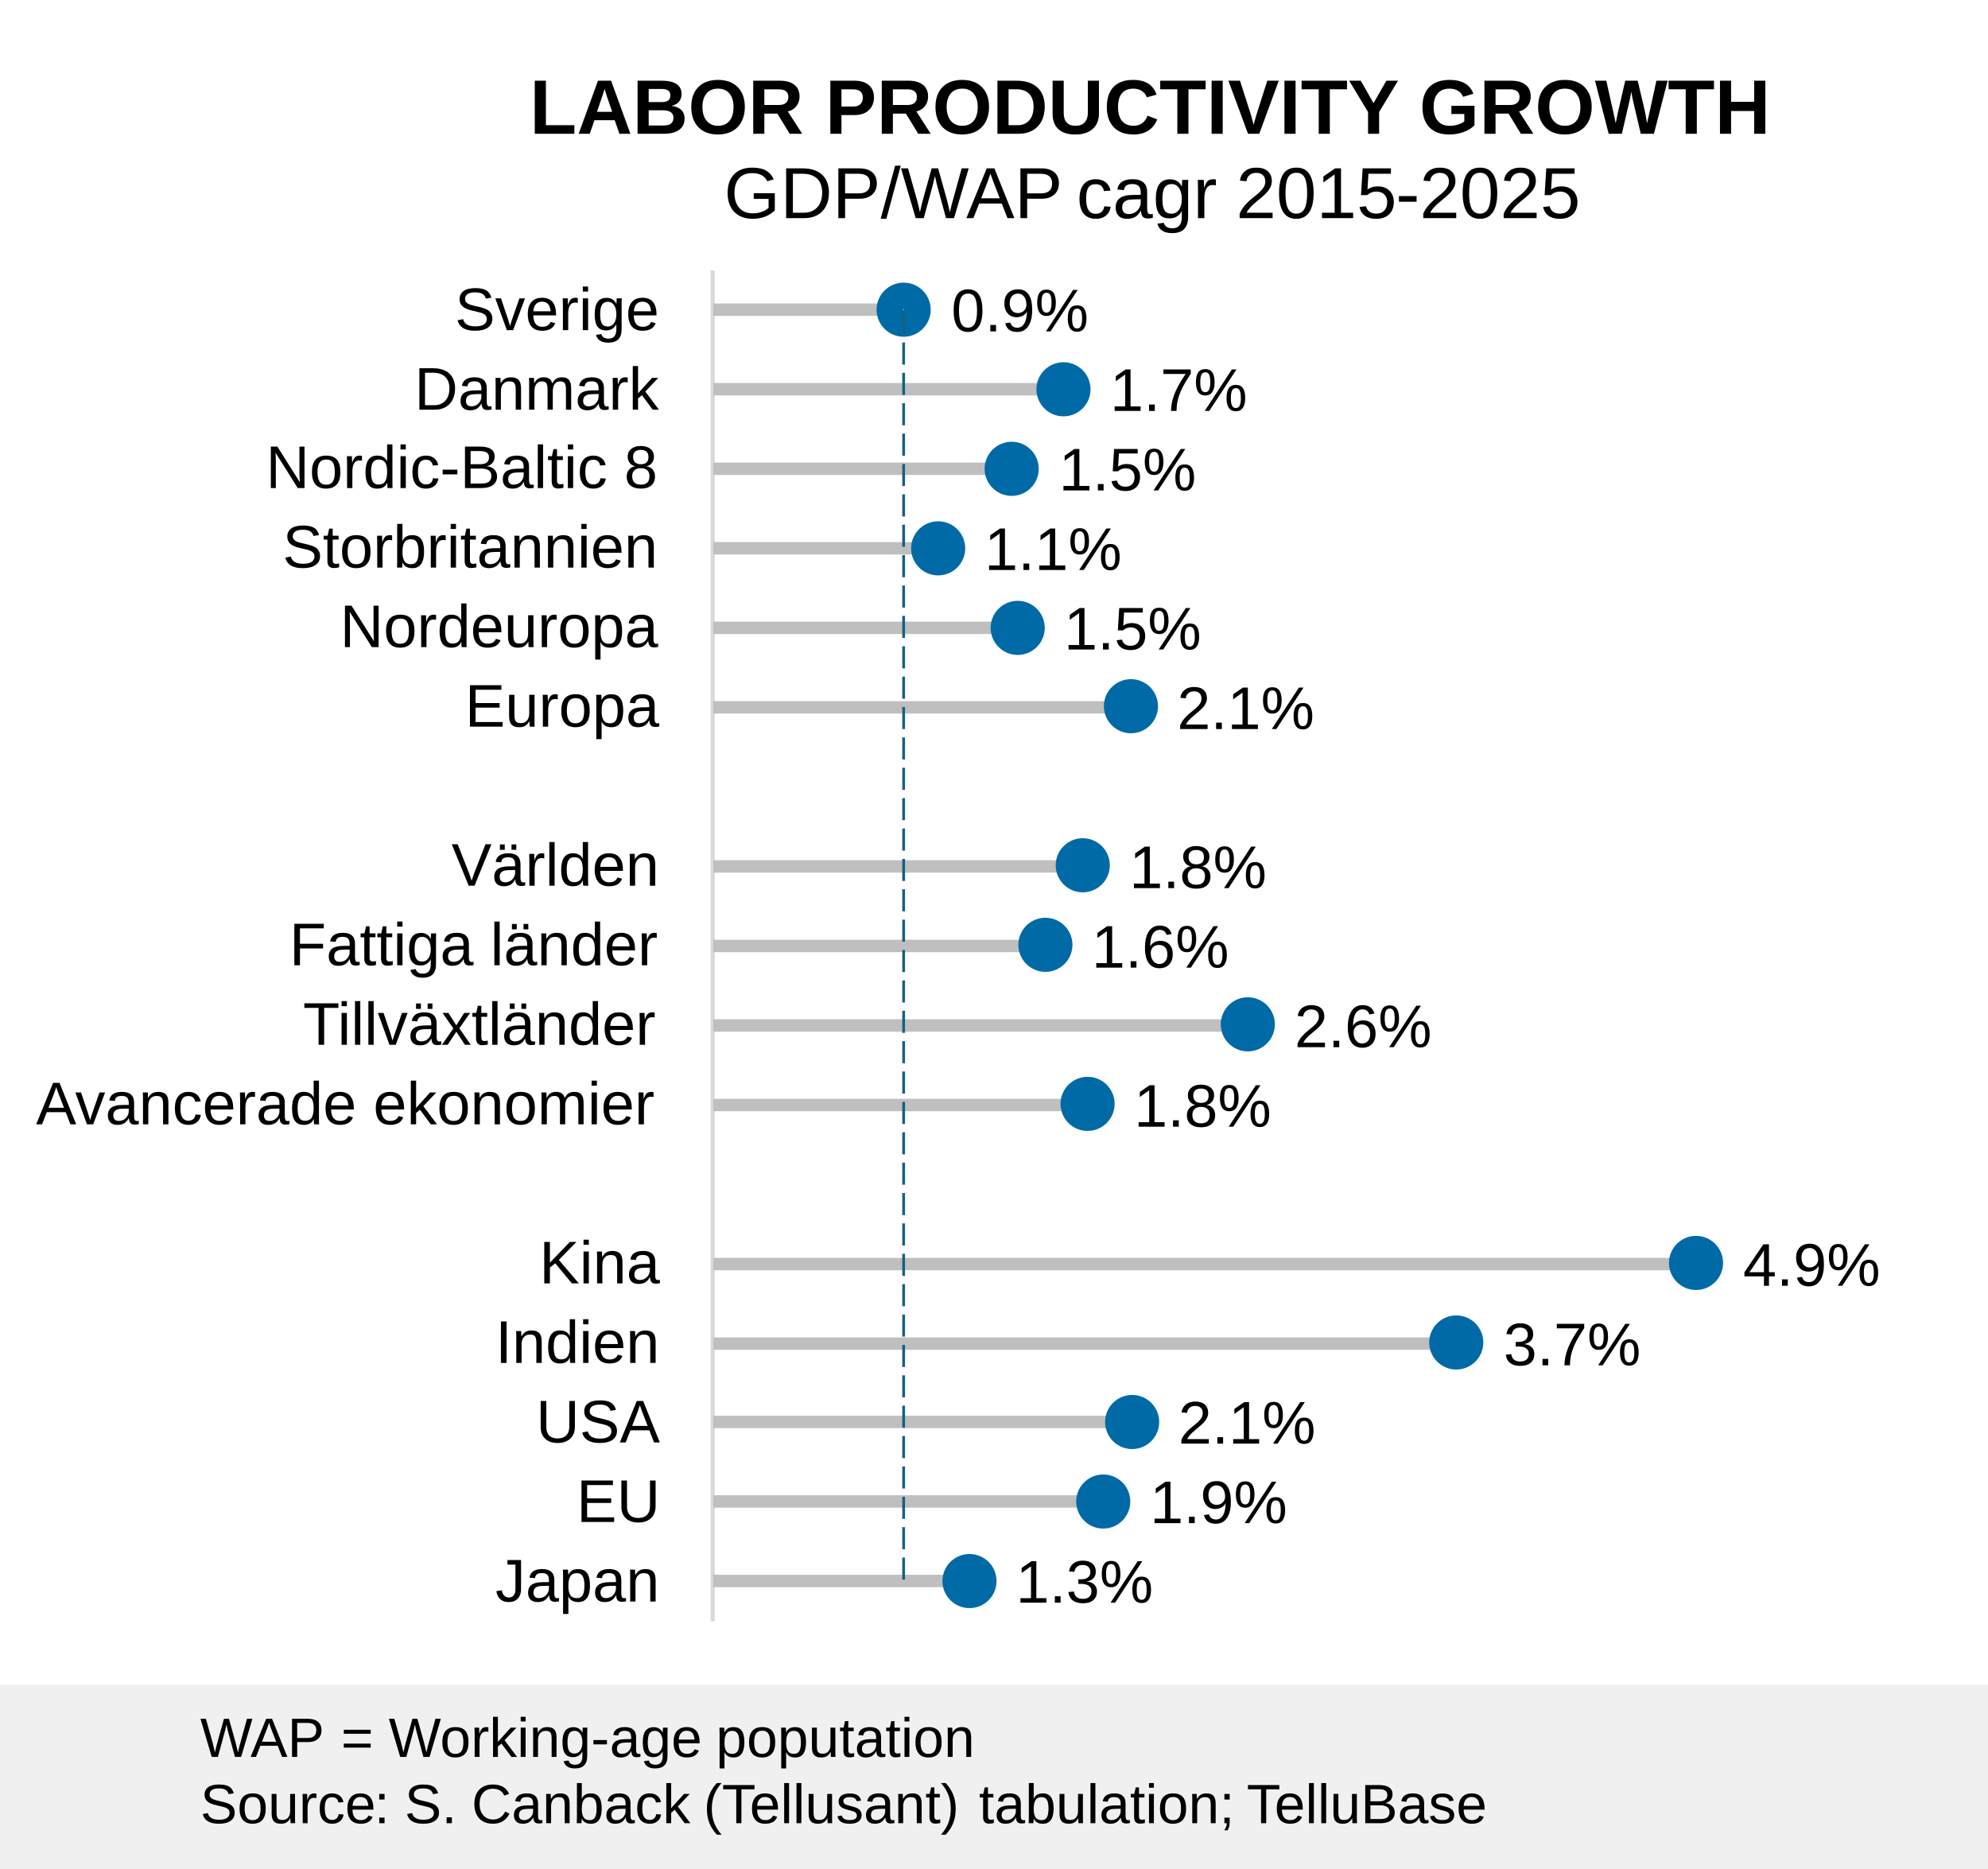
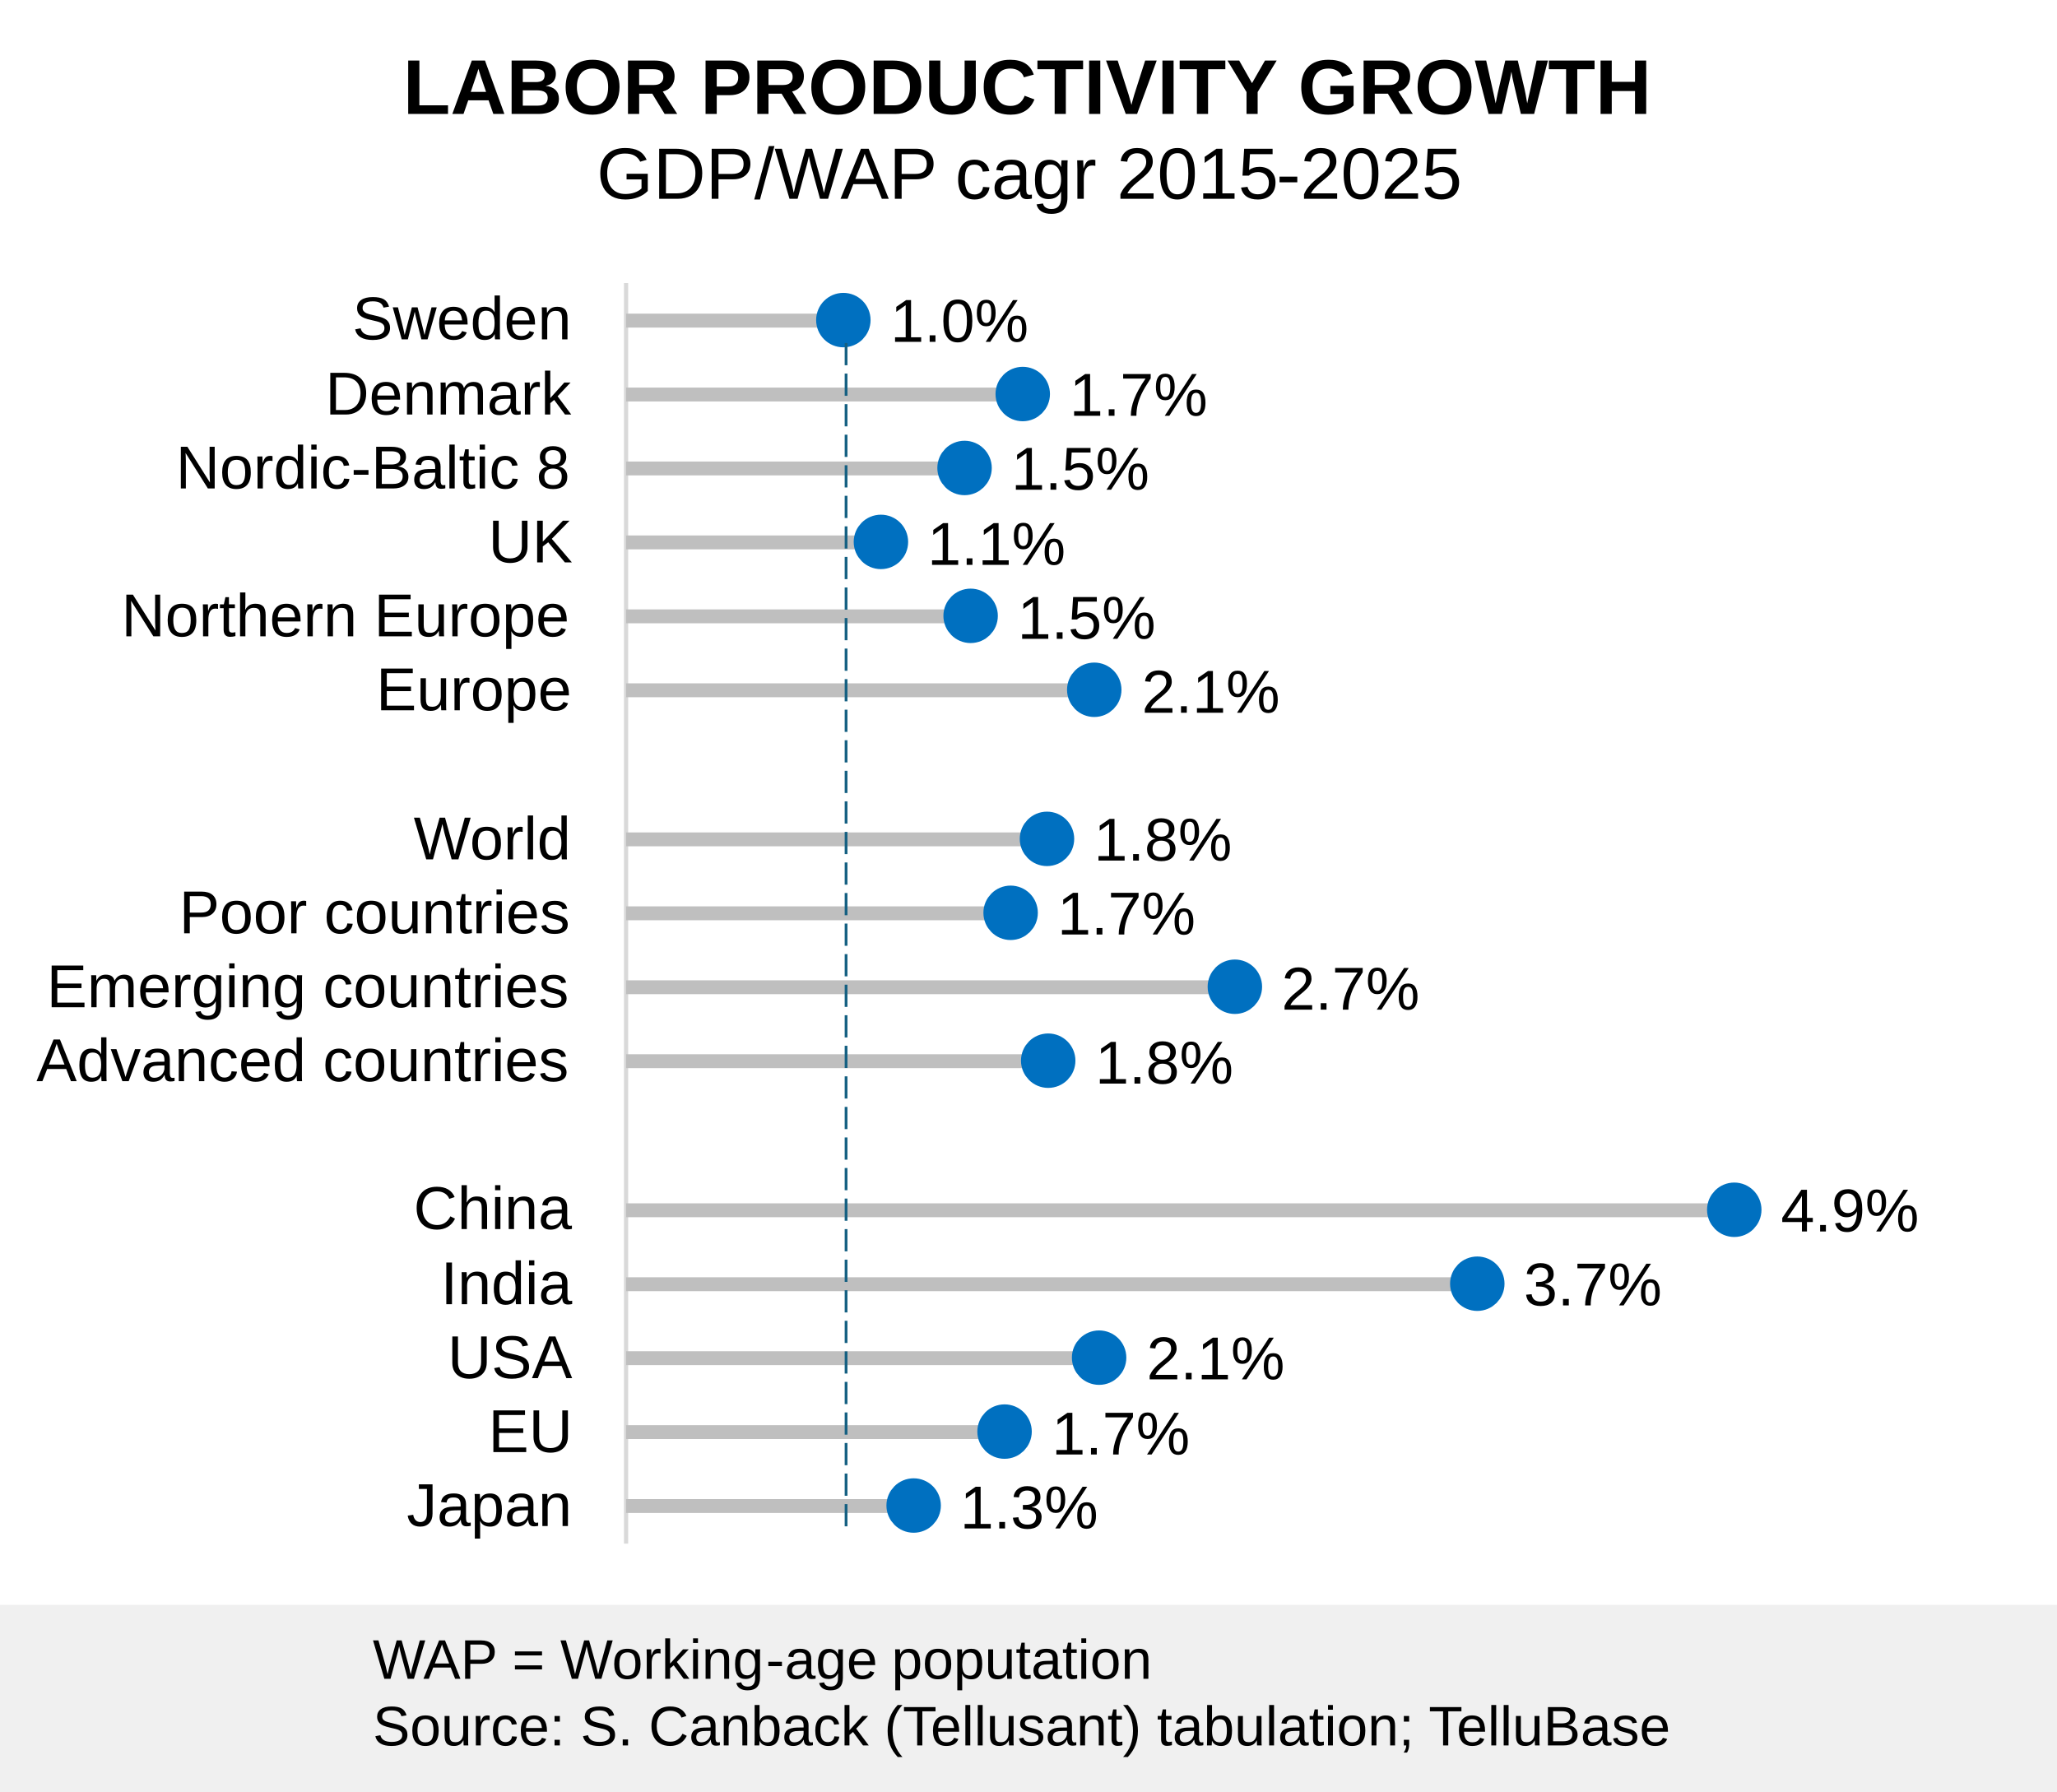
- <svg xmlns="http://www.w3.org/2000/svg" width="1650" height="1551" xml:space="preserve" overflow="hidden">
+ <svg xmlns="http://www.w3.org/2000/svg" width="1697" height="1478" xml:space="preserve" overflow="hidden">
  <defs>
    <clipPath id="clip0">
-       <rect x="502" y="2305" width="1650" height="1551" />
+       <rect x="288" y="2357" width="1697" height="1478" />
    </clipPath>
  </defs>
-   <g clip-path="url(#clip0)" transform="translate(-502 -2305)">
-     <text font-family="Arial,Arial_MSFontService,sans-serif" font-weight="400" font-size="46" transform="matrix(1 0 0 1 668.206 3763)">WAP</text>
-     <text font-family="Arial,Arial_MSFontService,sans-serif" font-weight="400" font-size="46" transform="matrix(1 0 0 1 785.081 3763)">= </text>
-     <text font-family="Arial,Arial_MSFontService,sans-serif" font-weight="400" font-size="46" transform="matrix(1 0 0 1 824.612 3763)">Working</text>
-     <text font-family="Arial,Arial_MSFontService,sans-serif" font-weight="400" font-size="46" transform="matrix(1 0 0 1 992.476 3763)">-</text>
-     <text font-family="Arial,Arial_MSFontService,sans-serif" font-weight="400" font-size="46" transform="matrix(1 0 0 1 1007.95 3763)">age </text>
-     <text font-family="Arial,Arial_MSFontService,sans-serif" font-weight="400" font-size="46" transform="matrix(1 0 0 1 1096.17 3763)">poputation</text>
-     <text font-family="Arial,Arial_MSFontService,sans-serif" font-weight="400" font-size="46" transform="matrix(1 0 0 1 668.206 3818)">Source</text>
-     <text font-family="Arial,Arial_MSFontService,sans-serif" font-weight="400" font-size="46" transform="matrix(1 0 0 1 812.581 3818)">: </text>
-     <text font-family="Arial,Arial_MSFontService,sans-serif" font-weight="400" font-size="46" transform="matrix(1 0 0 1 837.789 3818)">S. </text>
-     <text font-family="Arial,Arial_MSFontService,sans-serif" font-weight="400" font-size="46" transform="matrix(1 0 0 1 893.362 3818)">Canback </text>
-     <text font-family="Arial,Arial_MSFontService,sans-serif" font-weight="400" font-size="46" transform="matrix(1 0 0 1 1085.86 3818)">(Tellusant) </text>
-     <text font-family="Arial,Arial_MSFontService,sans-serif" font-weight="400" font-size="46" transform="matrix(1 0 0 1 1314.46 3818)">tabulation; </text>
-     <text font-family="Arial,Arial_MSFontService,sans-serif" font-weight="400" font-size="46" transform="matrix(1 0 0 1 1536.75 3818)">TelluBase</text>
-     <rect x="502" y="2305" width="1650" height="1398" fill="#FFFFFF" />
+   <g clip-path="url(#clip0)" transform="translate(-288 -2357)">
+     <text font-family="Arial,Arial_MSFontService,sans-serif" font-weight="400" font-size="46" transform="matrix(1 0 0 1 595.544 3742)">WAP = Working</text>
+     <text font-family="Arial,Arial_MSFontService,sans-serif" font-weight="400" font-size="46" transform="matrix(1 0 0 1 919.815 3742)">-</text>
+     <text font-family="Arial,Arial_MSFontService,sans-serif" font-weight="400" font-size="46" transform="matrix(1 0 0 1 935.283 3742)">age </text>
+     <text font-family="Arial,Arial_MSFontService,sans-serif" font-weight="400" font-size="46" transform="matrix(1 0 0 1 1023.51 3742)">poputation</text>
+     <text font-family="Arial,Arial_MSFontService,sans-serif" font-weight="400" font-size="46" transform="matrix(1 0 0 1 595.544 3797)">Source: S. Canback (Tellusant) tabulation; TelluBase</text>
+     <path d="M1137 2543 1137 3597.17" stroke="#156082" stroke-width="2.292" stroke-miterlimit="8" stroke-dasharray="18.333 6.875" fill="none" fill-rule="evenodd" />
+     <rect x="288" y="2357" width="1697" height="1324" fill="#FFFFFF" />
    <g>
-       <path d="M0 0 0 1121" stroke="#D9D9D9" stroke-width="3.438" stroke-linejoin="round" stroke-miterlimit="10" fill="none" fill-rule="evenodd" transform="matrix(1 0 0 -1 1093.5 3650.5)" />
+       <path d="M0 0 0 1040" stroke="#D9D9D9" stroke-width="3.438" stroke-linejoin="round" stroke-miterlimit="10" fill="none" fill-rule="evenodd" transform="matrix(1 0 0 -1 804.5 3630.5)" />
    </g>
    <g>
-       <path d="M1306 3617 1094 3617" stroke="#BFBFBF" stroke-width="10.312" stroke-linejoin="round" stroke-miterlimit="10" fill="none" />
+       <path d="M1041.5 3599.5 804.5 3599.5" stroke="#BFBFBF" stroke-width="11.458" stroke-linejoin="round" stroke-miterlimit="10" fill="none" />
    </g>
    <g>
-       <path d="M1417 3551 1094 3551" stroke="#BFBFBF" stroke-width="10.312" stroke-linejoin="round" stroke-miterlimit="10" fill="none" />
+       <path d="M1116.5 3538.5 804.5 3538.5" stroke="#BFBFBF" stroke-width="11.458" stroke-linejoin="round" stroke-miterlimit="10" fill="none" />
    </g>
    <g>
-       <path d="M1441 3485 1094 3485" stroke="#BFBFBF" stroke-width="10.312" stroke-linejoin="round" stroke-miterlimit="10" fill="none" />
+       <path d="M1194.5 3477.5 804.5 3477.5" stroke="#BFBFBF" stroke-width="11.458" stroke-linejoin="round" stroke-miterlimit="10" fill="none" />
    </g>
    <g>
-       <path d="M1711 3420 1094 3420" stroke="#BFBFBF" stroke-width="10.312" stroke-linejoin="round" stroke-miterlimit="10" fill="none" />
+       <path d="M1506.5 3416.5 804.5 3416.5" stroke="#BFBFBF" stroke-width="11.458" stroke-linejoin="round" stroke-miterlimit="10" fill="none" />
    </g>
    <g>
-       <path d="M1910 3354 1094 3354" stroke="#BFBFBF" stroke-width="10.312" stroke-linejoin="round" stroke-miterlimit="10" fill="none" />
+       <path d="M1718.5 3355.5 804.5 3355.5" stroke="#BFBFBF" stroke-width="11.458" stroke-linejoin="round" stroke-miterlimit="10" fill="none" />
    </g>
    <g>
-       <path d="M1404 3222 1094 3222" stroke="#BFBFBF" stroke-width="10.312" stroke-linejoin="round" stroke-miterlimit="10" fill="none" />
+       <path d="M1152.5 3232.5 804.5 3232.5" stroke="#BFBFBF" stroke-width="11.458" stroke-linejoin="round" stroke-miterlimit="10" fill="none" />
    </g>
    <g>
-       <path d="M1537 3156 1094 3156" stroke="#BFBFBF" stroke-width="10.312" stroke-linejoin="round" stroke-miterlimit="10" fill="none" />
+       <path d="M1306.5 3171.5 804.5 3171.5" stroke="#BFBFBF" stroke-width="11.458" stroke-linejoin="round" stroke-miterlimit="10" fill="none" />
    </g>
    <g>
-       <path d="M1369 3090 1094 3090" stroke="#BFBFBF" stroke-width="10.312" stroke-linejoin="round" stroke-miterlimit="10" fill="none" />
+       <path d="M1121.5 3110.5 804.5 3110.5" stroke="#BFBFBF" stroke-width="11.458" stroke-linejoin="round" stroke-miterlimit="10" fill="none" />
    </g>
    <g>
-       <path d="M1400 3024 1094 3024" stroke="#BFBFBF" stroke-width="10.312" stroke-linejoin="round" stroke-miterlimit="10" fill="none" />
+       <path d="M1151.5 3049.5 804.5 3049.5" stroke="#BFBFBF" stroke-width="11.458" stroke-linejoin="round" stroke-miterlimit="10" fill="none" />
    </g>
    <g>
-       <path d="M1440 2892 1094 2892" stroke="#BFBFBF" stroke-width="10.312" stroke-linejoin="round" stroke-miterlimit="10" fill="none" />
+       <path d="M1190.5 2926.5 804.5 2926.5" stroke="#BFBFBF" stroke-width="11.458" stroke-linejoin="round" stroke-miterlimit="10" fill="none" />
    </g>
    <g>
-       <path d="M1346 2826 1094 2826" stroke="#BFBFBF" stroke-width="10.312" stroke-linejoin="round" stroke-miterlimit="10" fill="none" />
+       <path d="M1088.5 2865.5 804.5 2865.5" stroke="#BFBFBF" stroke-width="11.458" stroke-linejoin="round" stroke-miterlimit="10" fill="none" />
    </g>
    <g>
-       <path d="M1280 2760 1094 2760" stroke="#BFBFBF" stroke-width="10.312" stroke-linejoin="round" stroke-miterlimit="10" fill="none" />
+       <path d="M1014.5 2804.5 804.5 2804.5" stroke="#BFBFBF" stroke-width="11.458" stroke-linejoin="round" stroke-miterlimit="10" fill="none" />
    </g>
    <g>
-       <path d="M1342 2694 1094 2694" stroke="#BFBFBF" stroke-width="10.312" stroke-linejoin="round" stroke-miterlimit="10" fill="none" />
+       <path d="M1083.5 2743.5 804.5 2743.5" stroke="#BFBFBF" stroke-width="11.458" stroke-linejoin="round" stroke-miterlimit="10" fill="none" />
    </g>
    <g>
-       <path d="M1384 2628 1094 2628" stroke="#BFBFBF" stroke-width="10.312" stroke-linejoin="round" stroke-miterlimit="10" fill="none" />
+       <path d="M1131.5 2682.5 804.5 2682.5" stroke="#BFBFBF" stroke-width="11.458" stroke-linejoin="round" stroke-miterlimit="10" fill="none" />
    </g>
    <g>
-       <path d="M1253 2562 1094 2562" stroke="#BFBFBF" stroke-width="10.312" stroke-linejoin="round" stroke-miterlimit="10" fill="none" />
+       <path d="M983.5 2621.5 804.5 2621.5" stroke="#BFBFBF" stroke-width="11.458" stroke-linejoin="round" stroke-miterlimit="10" fill="none" />
    </g>
    <g>
-       <path d="M1317.66 3617.05C1317.66 3623.12 1312.74 3628.05 1306.66 3628.05 1300.59 3628.05 1295.66 3623.12 1295.66 3617.05 1295.66 3610.97 1300.59 3606.05 1306.66 3606.05 1312.74 3606.05 1317.66 3610.97 1317.66 3617.05Z" stroke="#006AA7" stroke-width="22.917" stroke-linejoin="round" stroke-miterlimit="10" fill="#006AA7" />
-       <path d="M1428.66 3551.05C1428.66 3557.12 1423.74 3562.05 1417.66 3562.05 1411.59 3562.05 1406.66 3557.12 1406.66 3551.05 1406.66 3544.97 1411.59 3540.05 1417.66 3540.05 1423.74 3540.05 1428.66 3544.97 1428.66 3551.05Z" stroke="#006AA7" stroke-width="22.917" stroke-linejoin="round" stroke-miterlimit="10" fill="#006AA7" />
-       <path d="M1452.66 3485.05C1452.66 3491.12 1447.74 3496.05 1441.66 3496.05 1435.59 3496.05 1430.66 3491.12 1430.66 3485.05 1430.66 3478.97 1435.59 3474.05 1441.66 3474.05 1447.74 3474.05 1452.66 3478.97 1452.66 3485.05Z" stroke="#006AA7" stroke-width="22.917" stroke-linejoin="round" stroke-miterlimit="10" fill="#006AA7" />
-       <path d="M1721.66 3419.05C1721.66 3425.12 1716.74 3430.05 1710.66 3430.05 1704.59 3430.05 1699.66 3425.12 1699.66 3419.05 1699.66 3412.97 1704.59 3408.05 1710.66 3408.05 1716.74 3408.05 1721.66 3412.97 1721.66 3419.05Z" stroke="#006AA7" stroke-width="22.917" stroke-linejoin="round" stroke-miterlimit="10" fill="#006AA7" />
-       <path d="M1920.66 3353.05C1920.66 3359.12 1915.74 3364.05 1909.66 3364.05 1903.59 3364.05 1898.66 3359.12 1898.66 3353.05 1898.66 3346.97 1903.59 3342.05 1909.66 3342.05 1915.74 3342.05 1920.66 3346.97 1920.66 3353.05Z" stroke="#006AA7" stroke-width="22.917" stroke-linejoin="round" stroke-miterlimit="10" fill="#006AA7" />
-       <path d="M1415.66 3221.05C1415.66 3227.12 1410.74 3232.05 1404.66 3232.05 1398.59 3232.05 1393.66 3227.12 1393.66 3221.05 1393.66 3214.97 1398.59 3210.05 1404.66 3210.05 1410.74 3210.05 1415.66 3214.97 1415.66 3221.05Z" stroke="#006AA7" stroke-width="22.917" stroke-linejoin="round" stroke-miterlimit="10" fill="#006AA7" />
-       <path d="M1548.66 3155.05C1548.66 3161.12 1543.74 3166.05 1537.66 3166.05 1531.59 3166.05 1526.66 3161.12 1526.66 3155.05 1526.66 3148.97 1531.59 3144.05 1537.66 3144.05 1543.74 3144.05 1548.66 3148.97 1548.66 3155.05Z" stroke="#006AA7" stroke-width="22.917" stroke-linejoin="round" stroke-miterlimit="10" fill="#006AA7" />
-       <path d="M1380.66 3089.05C1380.66 3095.12 1375.74 3100.05 1369.66 3100.05 1363.59 3100.05 1358.66 3095.12 1358.66 3089.05 1358.66 3082.97 1363.59 3078.05 1369.66 3078.05 1375.74 3078.05 1380.66 3082.97 1380.66 3089.05Z" stroke="#006AA7" stroke-width="22.917" stroke-linejoin="round" stroke-miterlimit="10" fill="#006AA7" />
-       <path d="M1411.66 3023.05C1411.66 3029.12 1406.74 3034.05 1400.66 3034.05 1394.59 3034.05 1389.66 3029.12 1389.66 3023.05 1389.66 3016.97 1394.59 3012.05 1400.66 3012.05 1406.74 3012.05 1411.66 3016.97 1411.66 3023.05Z" stroke="#006AA7" stroke-width="22.917" stroke-linejoin="round" stroke-miterlimit="10" fill="#006AA7" />
-       <path d="M1451.66 2891.05C1451.66 2897.12 1446.74 2902.05 1440.66 2902.05 1434.59 2902.05 1429.66 2897.12 1429.66 2891.05 1429.66 2884.97 1434.59 2880.05 1440.66 2880.05 1446.74 2880.05 1451.66 2884.97 1451.66 2891.05Z" stroke="#006AA7" stroke-width="22.917" stroke-linejoin="round" stroke-miterlimit="10" fill="#006AA7" />
-       <path d="M1357.66 2826.05C1357.66 2832.12 1352.74 2837.05 1346.66 2837.05 1340.59 2837.05 1335.66 2832.12 1335.66 2826.05 1335.66 2819.97 1340.59 2815.05 1346.66 2815.05 1352.74 2815.05 1357.66 2819.97 1357.66 2826.05Z" stroke="#006AA7" stroke-width="22.917" stroke-linejoin="round" stroke-miterlimit="10" fill="#006AA7" />
-       <path d="M1291.66 2760.05C1291.66 2766.12 1286.74 2771.05 1280.66 2771.05 1274.59 2771.05 1269.66 2766.12 1269.66 2760.05 1269.66 2753.97 1274.59 2749.05 1280.66 2749.05 1286.74 2749.05 1291.66 2753.97 1291.66 2760.05Z" stroke="#006AA7" stroke-width="22.917" stroke-linejoin="round" stroke-miterlimit="10" fill="#006AA7" />
-       <path d="M1352.66 2694.05C1352.66 2700.12 1347.74 2705.05 1341.66 2705.05 1335.59 2705.05 1330.66 2700.12 1330.66 2694.05 1330.66 2687.97 1335.59 2683.05 1341.66 2683.05 1347.74 2683.05 1352.66 2687.97 1352.66 2694.05Z" stroke="#006AA7" stroke-width="22.917" stroke-linejoin="round" stroke-miterlimit="10" fill="#006AA7" />
-       <path d="M1395.66 2628.05C1395.66 2634.12 1390.74 2639.05 1384.66 2639.05 1378.59 2639.05 1373.66 2634.12 1373.66 2628.05 1373.66 2621.97 1378.59 2617.05 1384.66 2617.05 1390.74 2617.05 1395.66 2621.97 1395.66 2628.05Z" stroke="#006AA7" stroke-width="22.917" stroke-linejoin="round" stroke-miterlimit="10" fill="#006AA7" />
+       <path d="M1052.75 3599.08C1052.75 3605.15 1047.83 3610.08 1041.75 3610.08 1035.68 3610.08 1030.75 3605.15 1030.75 3599.08 1030.75 3593 1035.68 3588.08 1041.75 3588.08 1047.83 3588.08 1052.75 3593 1052.75 3599.08Z" stroke="#0070C0" stroke-width="22.917" stroke-linejoin="round" stroke-miterlimit="10" fill="#0070C0" />
+       <path d="M1127.75 3538.08C1127.75 3544.15 1122.83 3549.08 1116.75 3549.08 1110.68 3549.08 1105.75 3544.15 1105.75 3538.08 1105.75 3532 1110.68 3527.08 1116.75 3527.08 1122.83 3527.08 1127.75 3532 1127.75 3538.08Z" stroke="#0070C0" stroke-width="22.917" stroke-linejoin="round" stroke-miterlimit="10" fill="#0070C0" />
+       <path d="M1205.75 3477.08C1205.75 3483.15 1200.83 3488.08 1194.75 3488.08 1188.68 3488.08 1183.75 3483.15 1183.75 3477.08 1183.75 3471 1188.68 3466.08 1194.75 3466.08 1200.83 3466.08 1205.75 3471 1205.75 3477.08Z" stroke="#0070C0" stroke-width="22.917" stroke-linejoin="round" stroke-miterlimit="10" fill="#0070C0" />
+       <path d="M1517.75 3416.08C1517.75 3422.15 1512.83 3427.08 1506.75 3427.08 1500.68 3427.08 1495.75 3422.15 1495.75 3416.08 1495.75 3410 1500.68 3405.08 1506.75 3405.08 1512.83 3405.08 1517.75 3410 1517.75 3416.08Z" stroke="#0070C0" stroke-width="22.917" stroke-linejoin="round" stroke-miterlimit="10" fill="#0070C0" />
+       <path d="M1729.75 3355.08C1729.75 3361.15 1724.83 3366.08 1718.75 3366.08 1712.68 3366.08 1707.75 3361.15 1707.75 3355.08 1707.75 3349 1712.68 3344.08 1718.75 3344.08 1724.83 3344.08 1729.75 3349 1729.75 3355.08Z" stroke="#0070C0" stroke-width="22.917" stroke-linejoin="round" stroke-miterlimit="10" fill="#0070C0" />
+       <path d="M1163.75 3232.08C1163.75 3238.15 1158.83 3243.08 1152.75 3243.08 1146.68 3243.08 1141.75 3238.15 1141.75 3232.08 1141.75 3226 1146.68 3221.08 1152.75 3221.08 1158.83 3221.08 1163.75 3226 1163.75 3232.08Z" stroke="#0070C0" stroke-width="22.917" stroke-linejoin="round" stroke-miterlimit="10" fill="#0070C0" />
+       <path d="M1317.75 3171.08C1317.75 3177.15 1312.83 3182.08 1306.75 3182.08 1300.68 3182.08 1295.75 3177.15 1295.75 3171.08 1295.75 3165 1300.68 3160.08 1306.75 3160.08 1312.83 3160.08 1317.75 3165 1317.75 3171.08Z" stroke="#0070C0" stroke-width="22.917" stroke-linejoin="round" stroke-miterlimit="10" fill="#0070C0" />
+       <path d="M1132.75 3110.08C1132.75 3116.15 1127.83 3121.08 1121.75 3121.08 1115.68 3121.08 1110.75 3116.15 1110.75 3110.08 1110.75 3104 1115.68 3099.08 1121.75 3099.08 1127.83 3099.08 1132.75 3104 1132.75 3110.08Z" stroke="#0070C0" stroke-width="22.917" stroke-linejoin="round" stroke-miterlimit="10" fill="#0070C0" />
+       <path d="M1162.75 3049.08C1162.75 3055.15 1157.83 3060.08 1151.75 3060.08 1145.68 3060.08 1140.75 3055.15 1140.75 3049.08 1140.75 3043 1145.68 3038.08 1151.75 3038.08 1157.83 3038.08 1162.75 3043 1162.75 3049.08Z" stroke="#0070C0" stroke-width="22.917" stroke-linejoin="round" stroke-miterlimit="10" fill="#0070C0" />
+       <path d="M1201.75 2926.08C1201.75 2932.15 1196.83 2937.08 1190.75 2937.08 1184.68 2937.08 1179.75 2932.15 1179.75 2926.08 1179.75 2920 1184.68 2915.08 1190.75 2915.08 1196.83 2915.08 1201.75 2920 1201.75 2926.08Z" stroke="#0070C0" stroke-width="22.917" stroke-linejoin="round" stroke-miterlimit="10" fill="#0070C0" />
+       <path d="M1099.75 2865.08C1099.75 2871.15 1094.83 2876.08 1088.75 2876.08 1082.68 2876.08 1077.75 2871.15 1077.75 2865.08 1077.75 2859 1082.68 2854.08 1088.75 2854.08 1094.83 2854.08 1099.75 2859 1099.75 2865.08Z" stroke="#0070C0" stroke-width="22.917" stroke-linejoin="round" stroke-miterlimit="10" fill="#0070C0" />
+       <path d="M1025.75 2804.08C1025.75 2810.15 1020.83 2815.08 1014.75 2815.08 1008.68 2815.08 1003.75 2810.15 1003.75 2804.08 1003.75 2798 1008.68 2793.08 1014.75 2793.08 1020.83 2793.08 1025.75 2798 1025.75 2804.08Z" stroke="#0070C0" stroke-width="22.917" stroke-linejoin="round" stroke-miterlimit="10" fill="#0070C0" />
+       <path d="M1094.75 2743.08C1094.75 2749.15 1089.83 2754.08 1083.75 2754.08 1077.68 2754.08 1072.75 2749.15 1072.75 2743.08 1072.75 2737 1077.68 2732.08 1083.75 2732.08 1089.83 2732.08 1094.75 2737 1094.75 2743.08Z" stroke="#0070C0" stroke-width="22.917" stroke-linejoin="round" stroke-miterlimit="10" fill="#0070C0" />
+       <path d="M1142.75 2682.08C1142.75 2688.15 1137.83 2693.08 1131.75 2693.08 1125.68 2693.08 1120.75 2688.15 1120.75 2682.08 1120.75 2676 1125.68 2671.08 1131.75 2671.08 1137.83 2671.08 1142.75 2676 1142.75 2682.08Z" stroke="#0070C0" stroke-width="22.917" stroke-linejoin="round" stroke-miterlimit="10" fill="#0070C0" />
+       <path d="M994.751 2621.08C994.751 2627.15 989.827 2632.08 983.752 2632.08 977.677 2632.08 972.752 2627.15 972.752 2621.08 972.752 2615 977.677 2610.08 983.752 2610.08 989.827 2610.08 994.751 2615 994.751 2621.08Z" stroke="#0070C0" stroke-width="22.917" stroke-linejoin="round" stroke-miterlimit="10" fill="#0070C0" />
    </g>
    <g>
-       <path d="M1263 2562C1263 2568.07 1258.08 2573 1252 2573 1245.93 2573 1241 2568.07 1241 2562 1241 2555.92 1245.93 2551 1252 2551 1258.08 2551 1263 2555.92 1263 2562Z" stroke="#006AA7" stroke-width="22.917" stroke-linejoin="round" stroke-miterlimit="10" fill="#FECC02" />
+       <text font-family="Arial,Arial_MSFontService,sans-serif" font-weight="400" font-size="50" transform="matrix(1 0 0 1 1080.01 3618)">1.3%</text>
    </g>
    <g>
-       <text font-family="Arial,Arial_MSFontService,sans-serif" font-weight="400" font-size="50" transform="matrix(1 0 0 1 1345.14 3635)">1.3%</text>
+       <text font-family="Arial,Arial_MSFontService,sans-serif" font-weight="400" font-size="50" transform="matrix(1 0 0 1 1155.69 3557)">1.7%</text>
    </g>
    <g>
-       <text font-family="Arial,Arial_MSFontService,sans-serif" font-weight="400" font-size="50" transform="matrix(1 0 0 1 1456.45 3569)">1.9%</text>
+       <text font-family="Arial,Arial_MSFontService,sans-serif" font-weight="400" font-size="50" transform="matrix(1 0 0 1 1233.94 3495)">2.1%</text>
    </g>
    <g>
-       <text font-family="Arial,Arial_MSFontService,sans-serif" font-weight="400" font-size="50" transform="matrix(1 0 0 1 1480.01 3503)">2.1%</text>
+       <text font-family="Arial,Arial_MSFontService,sans-serif" font-weight="400" font-size="50" transform="matrix(1 0 0 1 1545.1 3434)">3.7%</text>
    </g>
    <g>
-       <text font-family="Arial,Arial_MSFontService,sans-serif" font-weight="400" font-size="50" transform="matrix(1 0 0 1 1749.86 3438)">3.7%</text>
+       <text font-family="Arial,Arial_MSFontService,sans-serif" font-weight="400" font-size="50" transform="matrix(1 0 0 1 1757.21 3373)">4.9%</text>
    </g>
    <g>
-       <text font-family="Arial,Arial_MSFontService,sans-serif" font-weight="400" font-size="50" transform="matrix(1 0 0 1 1948.68 3372)">4.9%</text>
+       <text font-family="Arial,Arial_MSFontService,sans-serif" font-weight="400" font-size="50" transform="matrix(1 0 0 1 1191.56 3251)">1.8%</text>
    </g>
    <g>
-       <text font-family="Arial,Arial_MSFontService,sans-serif" font-weight="400" font-size="50" transform="matrix(1 0 0 1 1443.22 3240)">1.8%</text>
+       <text font-family="Arial,Arial_MSFontService,sans-serif" font-weight="400" font-size="50" transform="matrix(1 0 0 1 1345.22 3190)">2.7%</text>
    </g>
    <g>
-       <text font-family="Arial,Arial_MSFontService,sans-serif" font-weight="400" font-size="50" transform="matrix(1 0 0 1 1576.4 3174)">2.6%</text>
+       <text font-family="Arial,Arial_MSFontService,sans-serif" font-weight="400" font-size="50" transform="matrix(1 0 0 1 1160.32 3128)">1.7%</text>
    </g>
    <g>
-       <text font-family="Arial,Arial_MSFontService,sans-serif" font-weight="400" font-size="50" transform="matrix(1 0 0 1 1408.07 3108)">1.6%</text>
+       <text font-family="Arial,Arial_MSFontService,sans-serif" font-weight="400" font-size="50" transform="matrix(1 0 0 1 1190.44 3067)">1.8%</text>
    </g>
    <g>
-       <text font-family="Arial,Arial_MSFontService,sans-serif" font-weight="400" font-size="50" transform="matrix(1 0 0 1 1439.33 3042)">1.8%</text>
+       <text font-family="Arial,Arial_MSFontService,sans-serif" font-weight="400" font-size="50" transform="matrix(1 0 0 1 1229.95 2945)">2.1%</text>
    </g>
    <g>
-       <text font-family="Arial,Arial_MSFontService,sans-serif" font-weight="400" font-size="50" transform="matrix(1 0 0 1 1478.98 2910)">2.1%</text>
+       <text font-family="Arial,Arial_MSFontService,sans-serif" font-weight="400" font-size="50" transform="matrix(1 0 0 1 1127.46 2884)">1.5%</text>
    </g>
    <g>
-       <text font-family="Arial,Arial_MSFontService,sans-serif" font-weight="400" font-size="50" transform="matrix(1 0 0 1 1385.09 2844)">1.5%</text>
+       <text font-family="Arial,Arial_MSFontService,sans-serif" font-weight="400" font-size="50" transform="matrix(1 0 0 1 1053.13 2823)">1.1%</text>
    </g>
    <g>
-       <text font-family="Arial,Arial_MSFontService,sans-serif" font-weight="400" font-size="50" transform="matrix(1 0 0 1 1319.1 2778)">1.1%</text>
+       <text font-family="Arial,Arial_MSFontService,sans-serif" font-weight="400" font-size="50" transform="matrix(1 0 0 1 1122.28 2761)">1.5%</text>
    </g>
    <g>
-       <text font-family="Arial,Arial_MSFontService,sans-serif" font-weight="400" font-size="50" transform="matrix(1 0 0 1 1380.84 2712)">1.5%</text>
+       <text font-family="Arial,Arial_MSFontService,sans-serif" font-weight="400" font-size="50" transform="matrix(1 0 0 1 1170.32 2700)">1.7%</text>
    </g>
    <g>
-       <text font-family="Arial,Arial_MSFontService,sans-serif" font-weight="400" font-size="50" transform="matrix(1 0 0 1 1423.32 2646)">1.7%</text>
+       <text font-family="Arial,Arial_MSFontService,sans-serif" font-weight="400" font-size="50" transform="matrix(1 0 0 1 1022.6 2639)">1.0%</text>
    </g>
    <g>
-       <text font-family="Arial,Arial_MSFontService,sans-serif" font-weight="400" font-size="50" transform="matrix(1 0 0 1 1291.55 2580)">0.9%</text>
+       <text font-family="Arial,Arial_MSFontService,sans-serif" font-weight="400" font-size="50" transform="matrix(1 0 0 1 623.547 3616)">Japan</text>
    </g>
    <g>
-       <text font-family="Arial,Arial_MSFontService,sans-serif" font-weight="400" font-size="50" transform="matrix(1 0 0 1 913.152 3634)">Japan</text>
+       <text font-family="Arial,Arial_MSFontService,sans-serif" font-weight="400" font-size="50" transform="matrix(1 0 0 1 690.922 3555)">EU</text>
    </g>
    <g>
-       <text font-family="Arial,Arial_MSFontService,sans-serif" font-weight="400" font-size="50" transform="matrix(1 0 0 1 980.527 3568)">EU</text>
+       <text font-family="Arial,Arial_MSFontService,sans-serif" font-weight="400" font-size="50" transform="matrix(1 0 0 1 657.303 3494)">USA</text>
    </g>
    <g>
-       <text font-family="Arial,Arial_MSFontService,sans-serif" font-weight="400" font-size="50" transform="matrix(1 0 0 1 946.908 3502)">USA</text>
+       <text font-family="Arial,Arial_MSFontService,sans-serif" font-weight="400" font-size="50" transform="matrix(1 0 0 1 651.597 3433)">India</text>
    </g>
    <g>
-       <text font-family="Arial,Arial_MSFontService,sans-serif" font-weight="400" font-size="50" transform="matrix(1 0 0 1 913.152 3436)">Indien</text>
+       <text font-family="Arial,Arial_MSFontService,sans-serif" font-weight="400" font-size="50" transform="matrix(1 0 0 1 629.184 3371)">China</text>
    </g>
    <g>
-       <text font-family="Arial,Arial_MSFontService,sans-serif" font-weight="400" font-size="50" transform="matrix(1 0 0 1 949.635 3370)">Kina</text>
+       <text font-family="Arial,Arial_MSFontService,sans-serif" font-weight="400" font-size="50" transform="matrix(1 0 0 1 318.044 3249)">Advanced countries</text>
    </g>
    <g>
-       <text font-family="Arial,Arial_MSFontService,sans-serif" font-weight="400" font-size="50" transform="matrix(1 0 0 1 531.955 3238)">Avancerade ekonomier</text>
+       <text font-family="Arial,Arial_MSFontService,sans-serif" font-weight="400" font-size="50" transform="matrix(1 0 0 1 326.5 3188)">Emerging countries</text>
    </g>
    <g>
-       <text font-family="Arial,Arial_MSFontService,sans-serif" font-weight="400" font-size="50" transform="matrix(1 0 0 1 753.467 3172)">Tillväxtländer</text>
+       <text font-family="Arial,Arial_MSFontService,sans-serif" font-weight="400" font-size="50" transform="matrix(1 0 0 1 435.813 3127)">Poor countries</text>
    </g>
    <g>
-       <text font-family="Arial,Arial_MSFontService,sans-serif" font-weight="400" font-size="50" transform="matrix(1 0 0 1 742.193 3106)">Fattiga länder</text>
+       <text font-family="Arial,Arial_MSFontService,sans-serif" font-weight="400" font-size="50" transform="matrix(1 0 0 1 629.276 3066)">World</text>
    </g>
    <g>
-       <text font-family="Arial,Arial_MSFontService,sans-serif" font-weight="400" font-size="50" transform="matrix(1 0 0 1 876.737 3040)">Världen</text>
+       <text font-family="Arial,Arial_MSFontService,sans-serif" font-weight="400" font-size="50" transform="matrix(1 0 0 1 598.338 2943)">Europe</text>
    </g>
    <g>
-       <text font-family="Arial,Arial_MSFontService,sans-serif" font-weight="400" font-size="50" transform="matrix(1 0 0 1 887.943 2908)">Europa</text>
+       <text font-family="Arial,Arial_MSFontService,sans-serif" font-weight="400" font-size="50" transform="matrix(1 0 0 1 388.123 2882)">Northern Europe</text>
    </g>
    <g>
-       <text font-family="Arial,Arial_MSFontService,sans-serif" font-weight="400" font-size="50" transform="matrix(1 0 0 1 784.199 2842)">Nordeuropa</text>
+       <text font-family="Arial,Arial_MSFontService,sans-serif" font-weight="400" font-size="50" transform="matrix(1 0 0 1 690.922 2821)">UK</text>
    </g>
    <g>
-       <text font-family="Arial,Arial_MSFontService,sans-serif" font-weight="400" font-size="50" transform="matrix(1 0 0 1 736.578 2776)">Storbritannien</text>
+       <text font-family="Arial,Arial_MSFontService,sans-serif" font-weight="400" font-size="50" transform="matrix(1 0 0 1 433.085 2760)">Nordic-Baltic 8</text>
    </g>
    <g>
-       <text font-family="Arial,Arial_MSFontService,sans-serif" font-weight="400" font-size="50" transform="matrix(1 0 0 1 722.69 2710)">Nordic-Baltic 8</text>
+       <text font-family="Arial,Arial_MSFontService,sans-serif" font-weight="400" font-size="50" transform="matrix(1 0 0 1 556.378 2699)">Denmark</text>
    </g>
    <g>
-       <text font-family="Arial,Arial_MSFontService,sans-serif" font-weight="400" font-size="50" transform="matrix(1 0 0 1 845.983 2645)">Danmark</text>
+       <text font-family="Arial,Arial_MSFontService,sans-serif" font-weight="400" font-size="50" transform="matrix(1 0 0 1 578.722 2637)">Sweden</text>
    </g>
    <g>
-       <text font-family="Arial,Arial_MSFontService,sans-serif" font-weight="400" font-size="50" transform="matrix(1 0 0 1 879.578 2579)">Sverige</text>
+       <text font-family="Arial,Arial_MSFontService,sans-serif" font-weight="700" font-size="64" transform="matrix(1 0 0 1 620.485 2451)">LABOR PRODUCTIVITY GROWTH </text>
    </g>
    <g>
-       <text font-family="Arial,Arial_MSFontService,sans-serif" font-weight="700" font-size="64" transform="matrix(1 0 0 1 941.579 2416)">LABOR PRODUCTIVITY GROWTH</text>
+       <text font-family="Arial,Arial_MSFontService,sans-serif" font-weight="400" font-size="60" transform="matrix(1 0 0 1 780.214 2521)">GDP/WAP</text>
    </g>
    <g>
-       <text font-family="Arial,Arial_MSFontService,sans-serif" font-weight="400" font-size="60" transform="matrix(1 0 0 1 1102.89 2486)">GDP/WAP</text>
+       <text font-family="Arial,Arial_MSFontService,sans-serif" font-weight="400" font-size="60" transform="matrix(1 0 0 1 1075.93 2521)">cagr 2015</text>
    </g>
    <g>
-       <text font-family="Arial,Arial_MSFontService,sans-serif" font-weight="400" font-size="60" transform="matrix(1 0 0 1 1395.42 2486)">cagr</text>
+       <text font-family="Arial,Arial_MSFontService,sans-serif" font-weight="400" font-size="60" transform="matrix(1 0 0 1 1340.94 2521)">-</text>
    </g>
    <g>
-       <text font-family="Arial,Arial_MSFontService,sans-serif" font-weight="400" font-size="60" transform="matrix(1 0 0 1 1527.88 2486)">2015</text>
+       <text font-family="Arial,Arial_MSFontService,sans-serif" font-weight="400" font-size="60" transform="matrix(1 0 0 1 1360.78 2521)">2025</text>
    </g>
-     <g>
-       <text font-family="Arial,Arial_MSFontService,sans-serif" font-weight="400" font-size="60" transform="matrix(1 0 0 1 1660.43 2486)">-</text>
-     </g>
-     <g>
-       <text font-family="Arial,Arial_MSFontService,sans-serif" font-weight="400" font-size="60" transform="matrix(1 0 0 1 1680.28 2486)">2025</text>
-     </g>
-     <path d="M1252 2564 1252 3618.17" stroke="#156082" stroke-width="2.292" stroke-miterlimit="8" stroke-dasharray="18.333 6.875" fill="none" fill-rule="evenodd" />
+     <path d="M986 2640 986 3616.55" stroke="#156082" stroke-width="2.292" stroke-miterlimit="8" stroke-dasharray="18.333 6.875" fill="none" fill-rule="evenodd" />
  </g>
</svg>
